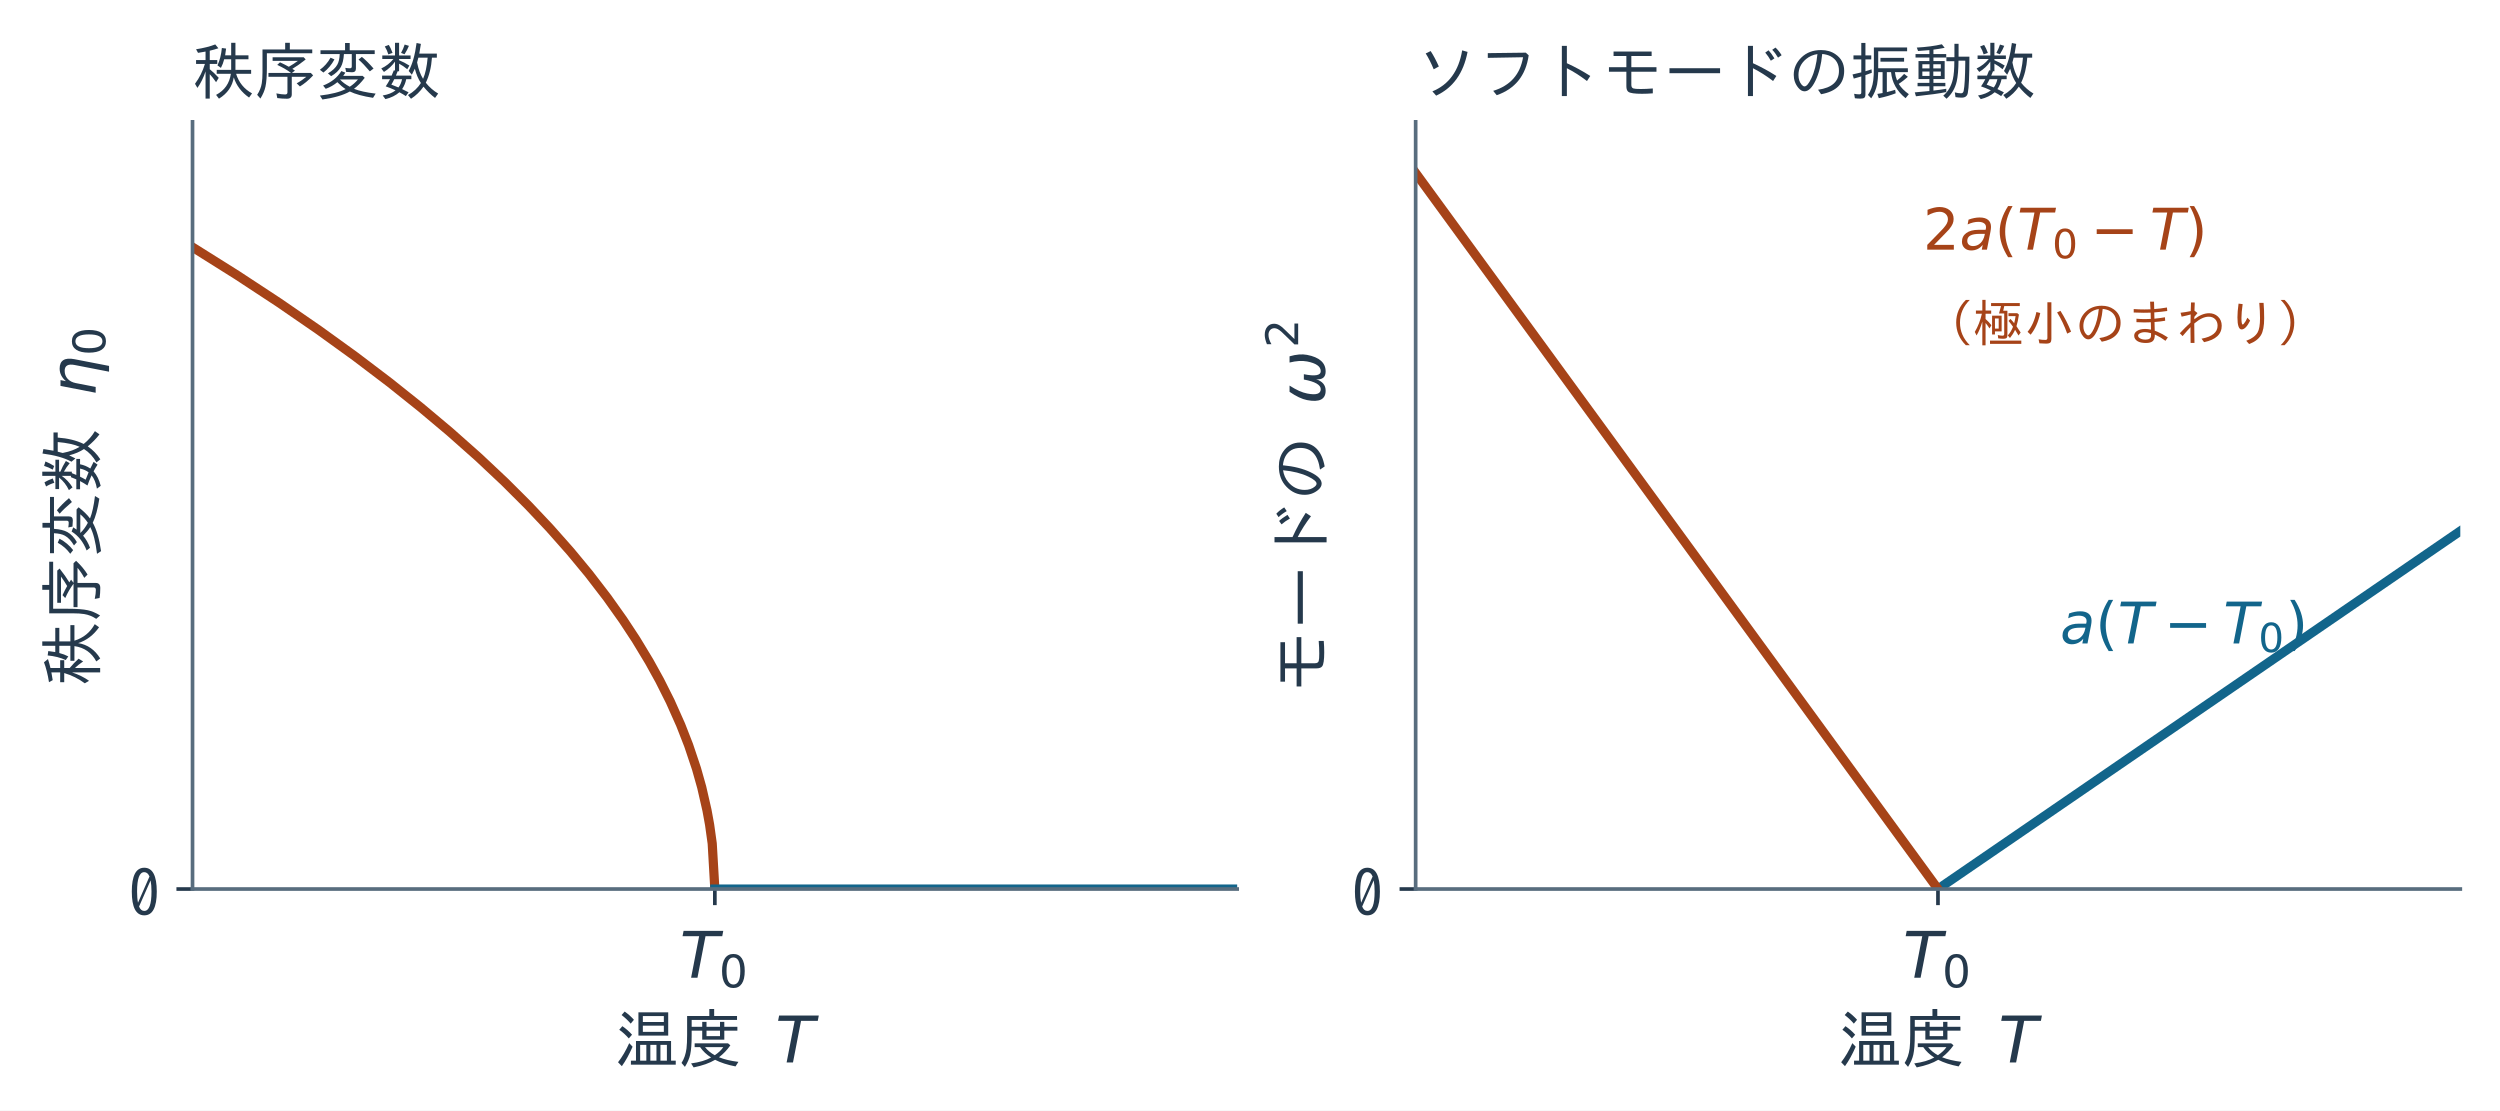
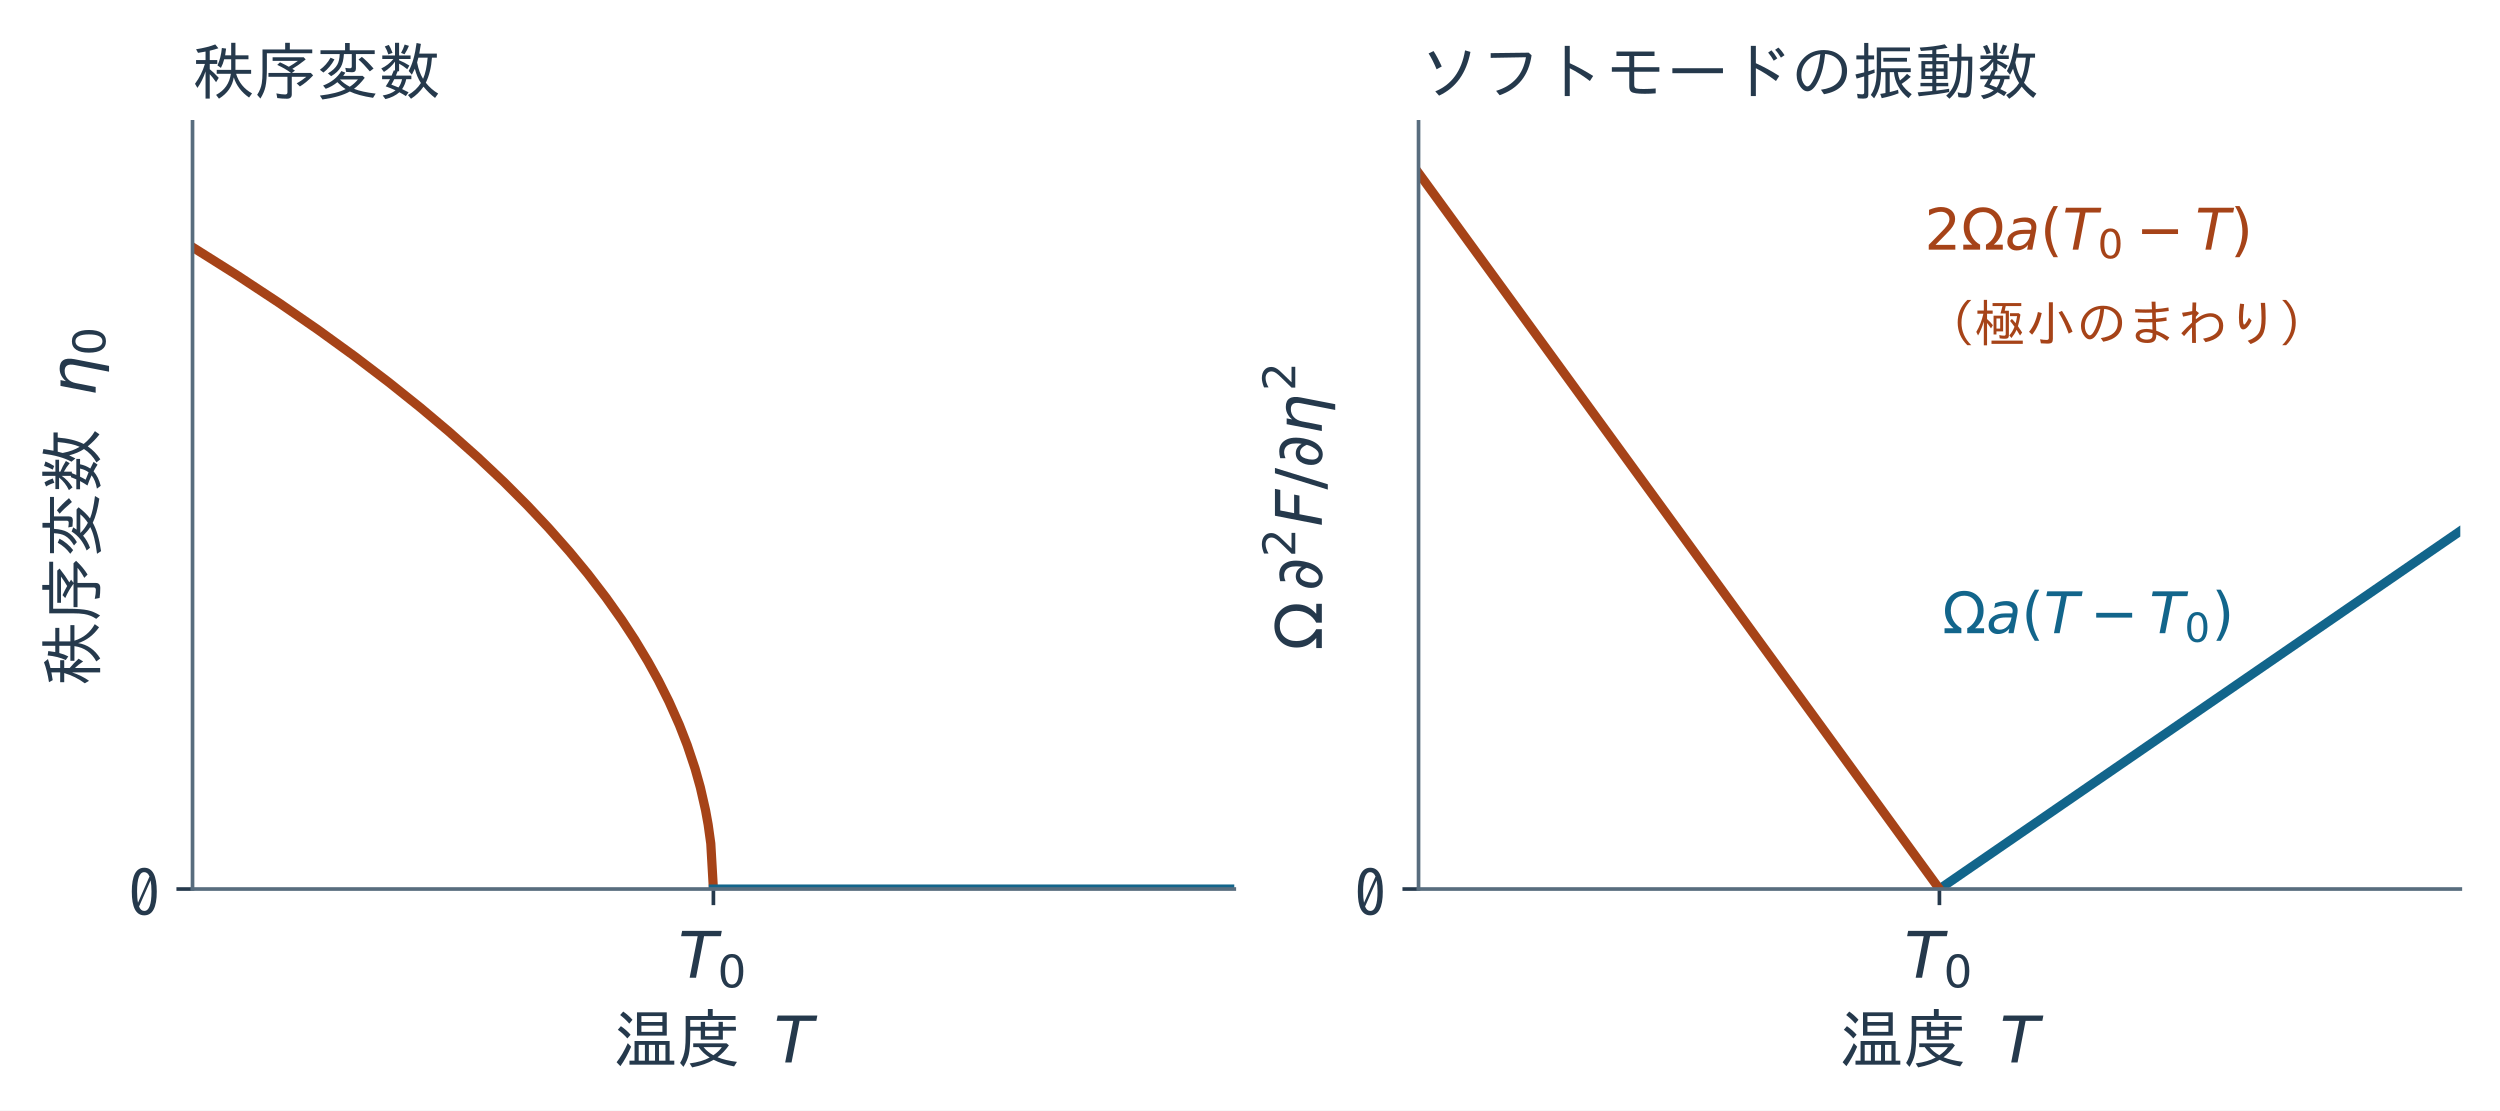
<svg xmlns="http://www.w3.org/2000/svg" xmlns:xlink="http://www.w3.org/1999/xlink" width="544.08pt" height="241.68pt" viewBox="0 0 544.08 241.68" version="1.1">
  <defs>
    <style type="text/css">*{stroke-linejoin: round; stroke-linecap: butt}</style>
  </defs>
  <g id="figure_1">
    <g id="patch_1">
      <path d="M 0 241.68 L 544.08 241.68 L 544.08 0 L 0 0 z " style="fill: #ffffff" />
    </g>
    <g id="axes_1">
      <g id="patch_2">
-         <path d="M 41.898 193.481 L 269.248 193.481 L 269.248 26.518 L 41.898 26.518 z " style="fill: #ffffff" />
+         <path d="M 41.898 193.481 L 268.619 193.481 L 268.619 26.518 L 41.898 26.518 z " style="fill: #ffffff" />
      </g>
      <g id="matplotlib.axis_1">
        <g id="xtick_1">
          <g id="line2d_1">
            <defs>
              <path id="m09cc79f8b3" d="M 0 0 L 0 3.5 " style="stroke: #25394c; stroke-width: 0.8" />
            </defs>
            <g>
-               <use xlink:href="#m09cc79f8b3" x="155.573" y="193.481" style="fill: #25394c; stroke: #25394c; stroke-width: 0.8" />
+               <use xlink:href="#m09cc79f8b3" x="155.259" y="193.481" style="fill: #25394c; stroke: #25394c; stroke-width: 0.8" />
            </g>
          </g>
          <g id="text_1">
-             <g style="fill: #25394c" transform="translate(147.9431 212.7995) scale(0.14 -0.14)">
+             <g style="fill: #25394c" transform="translate(147.6285 212.7995) scale(0.14 -0.14)">
              <defs>
                <path id="DejaVuSans-Oblique-37" d="M 378 4666 L 4325 4666 L 4225 4134 L 2559 4134 L 1759 0 L 1125 0 L 1925 4134 L 275 4134 L 378 4666 z " transform="scale(0.015625)" />
                <path id="DejaVuSans-13" d="M 2034 4250 Q 1547 4250 1301 3770 Q 1056 3291 1056 2328 Q 1056 1369 1301 889 Q 1547 409 2034 409 Q 2525 409 2770 889 Q 3016 1369 3016 2328 Q 3016 3291 2770 3770 Q 2525 4250 2034 4250 z M 2034 4750 Q 2819 4750 3233 4129 Q 3647 3509 3647 2328 Q 3647 1150 3233 529 Q 2819 -91 2034 -91 Q 1250 -91 836 529 Q 422 1150 422 2328 Q 422 3509 836 4129 Q 1250 4750 2034 4750 z " transform="scale(0.015625)" />
              </defs>
              <use xlink:href="#DejaVuSans-Oblique-37" transform="translate(0 0.09375)" />
              <use xlink:href="#DejaVuSans-13" transform="translate(61.08398 -14.9062) scale(0.7)" />
            </g>
          </g>
        </g>
        <g id="text_2">
-           <g style="fill: #25394c" transform="translate(133.7331 231.3579) scale(0.14 -0.14)">
+           <g style="fill: #25394c" transform="translate(133.4185 231.3579) scale(0.14 -0.14)">
            <defs>
              <path id="IPAGothic-444" d="M 5344 4984 L 5344 2669 L 2381 2669 L 2381 4984 L 5344 4984 z M 2822 4613 L 2822 4025 L 4909 4025 L 4909 4613 L 2822 4613 z M 2822 3659 L 2822 3041 L 4909 3041 L 4909 3659 L 2822 3659 z M 5628 2131 L 5628 178 L 6094 178 L 6094 -225 L 1634 -225 L 1634 178 L 2138 178 L 2138 2131 L 5628 2131 z M 2553 1747 L 2553 178 L 3169 178 L 3169 1747 L 2553 1747 z M 5213 178 L 5213 1747 L 4572 1747 L 4572 178 L 5213 178 z M 3566 1747 L 3566 178 L 4175 178 L 4175 1747 L 3566 1747 z M 1613 3859 Q 1247 4297 706 4716 L 1013 5063 Q 1494 4731 1934 4244 L 1613 3859 z M 1422 2388 Q 975 2903 475 3250 L 781 3609 Q 1338 3225 1747 2759 L 1422 2388 z M 353 19 Q 969 806 1466 1919 L 1800 1563 Q 1303 422 731 -372 L 353 19 z " transform="scale(0.015625)" />
              <path id="IPAGothic-b5e" d="M 3516 4622 L 5791 4622 L 5791 4231 L 1278 4231 L 1278 3547 L 2328 3547 L 2328 4038 L 2756 4038 L 2756 3547 L 4097 3547 L 4097 4038 L 4525 4038 L 4525 3547 L 5825 3547 L 5825 3163 L 4525 3163 L 4525 2266 L 2328 2266 L 2328 3163 L 1278 3163 L 1278 2747 Q 1278 1434 1131 775 Q 1006 203 606 -441 L 269 -50 Q 653 541 763 1381 Q 825 1869 825 2747 L 825 4622 L 3034 4622 L 3034 5313 L 3516 5313 L 3516 4622 z M 2756 3163 L 2756 2619 L 4097 2619 L 4097 3163 L 2756 3163 z M 3609 263 Q 2788 -231 1472 -494 L 1222 -97 Q 2447 63 3213 491 Q 2544 909 2119 1522 L 1575 1522 L 1575 1900 L 4897 1900 L 5128 1700 Q 4628 994 3994 516 Q 4772 200 5928 56 L 5641 -397 Q 4434 -163 3609 263 z M 2606 1522 Q 2984 1044 3578 716 Q 4163 1119 4422 1522 L 2606 1522 z " transform="scale(0.015625)" />
              <path id="IPAGothic-c6" transform="scale(0.015625)" />
            </defs>
            <use xlink:href="#IPAGothic-444" transform="translate(0 0.984375)" />
            <use xlink:href="#IPAGothic-b5e" transform="translate(100 0.984375)" />
            <use xlink:href="#IPAGothic-c6" transform="translate(200 0.984375)" />
            <use xlink:href="#DejaVuSans-Oblique-37" transform="translate(250 0.984375)" />
          </g>
        </g>
      </g>
      <g id="matplotlib.axis_2">
        <g id="ytick_1">
          <g id="line2d_2">
            <defs>
              <path id="m28237c8938" d="M 0 0 L -3.5 0 " style="stroke: #25394c; stroke-width: 0.8" />
            </defs>
            <g>
              <use xlink:href="#m28237c8938" x="41.898" y="193.481" style="fill: #25394c; stroke: #25394c; stroke-width: 0.8" />
            </g>
          </g>
          <g id="text_3">
            <g style="fill: #25394c" transform="translate(27.89836 199.6403) scale(0.14 -0.14)">
              <defs>
                <path id="IPAGothic-d6" d="M 1600 4934 Q 2844 4934 2844 2566 Q 2844 197 1600 197 Q 359 197 359 2566 Q 359 4934 1600 4934 z M 975 1453 L 2119 4063 Q 1938 4494 1594 4494 Q 884 4494 884 2566 Q 884 1909 975 1453 z M 1081 1075 Q 1256 638 1600 638 Q 2319 638 2319 2572 Q 2319 3213 2228 3675 L 1081 1075 z " transform="scale(0.015625)" />
              </defs>
              <use xlink:href="#IPAGothic-d6" />
            </g>
          </g>
        </g>
        <g id="text_4">
          <g style="fill: #25394c" transform="translate(20.95836 149.2698) rotate(-90) scale(0.14 -0.14)">
            <defs>
              <path id="IPAGothic-aaa" d="M 1344 2359 Q 1009 1356 506 659 L 256 1081 Q 944 2009 1278 3128 L 366 3128 L 366 3531 L 1344 3531 L 1344 4409 L 1197 4381 Q 741 4300 569 4275 L 366 4644 Q 1538 4828 2347 5144 L 2669 4747 Q 2228 4600 1778 4497 L 1778 3531 L 2553 3531 L 2553 3128 L 1778 3128 L 1778 2584 Q 2266 2181 2706 1697 L 2431 1247 Q 2094 1741 1778 2072 L 1778 -447 L 1344 -447 L 1344 2359 z M 3988 3616 L 3269 3616 Q 3147 3131 2931 2722 L 2572 2981 Q 2931 3747 3028 4775 L 3463 4716 Q 3413 4269 3366 4019 L 3988 4019 L 3988 5313 L 4428 5313 L 4428 4019 L 5772 4019 L 5772 3616 L 4428 3616 L 4428 2516 L 6047 2516 L 6047 2113 L 4497 2113 Q 4909 775 6141 91 L 5834 -338 Q 4653 491 4256 1741 Q 4034 350 2728 -453 L 2431 -63 Q 3744 634 3956 2113 L 2497 2113 L 2497 2516 L 3988 2516 L 3988 3616 z " transform="scale(0.015625)" />
              <path id="IPAGothic-88d" d="M 3641 4622 L 5953 4622 L 5953 4231 L 1272 4231 L 1272 2741 Q 1272 1450 1125 781 Q 1003 206 606 -441 L 269 -56 Q 650 519 747 1147 Q 819 1588 819 2272 L 819 4622 L 3159 4622 L 3159 5313 L 3641 5313 L 3641 4622 z M 3897 2619 L 3969 2575 Q 4019 2544 4169 2447 L 3853 2203 L 5806 2203 L 6044 1947 Q 5375 1231 4678 806 L 4347 1134 Q 4872 1413 5344 1806 L 3841 1806 L 3841 -6 Q 3841 -459 3338 -459 Q 2838 -459 2344 -391 L 2253 91 Q 2800 -19 3150 -19 Q 3394 -19 3394 197 L 3394 1806 L 1434 1806 L 1434 2203 L 3763 2203 Q 3138 2675 2338 3028 L 2625 3297 Q 3134 3066 3534 2838 Q 3956 3075 4475 3450 L 1863 3450 L 1863 3822 L 5069 3822 L 5275 3591 Q 4519 2991 3897 2619 z " transform="scale(0.015625)" />
              <path id="IPAGothic-d2c" d="M 2147 1253 Q 1641 822 944 563 L 672 900 Q 1938 1391 2556 2394 L 2972 2231 Q 2847 2034 2747 1900 L 4750 1900 L 4969 1700 Q 4422 984 3859 563 Q 4650 241 6094 69 L 5825 -366 Q 4275 -125 3431 288 Q 2441 -272 603 -538 L 341 -134 Q 2103 75 2997 538 Q 2591 791 2184 1209 L 2147 1253 z M 2434 1528 L 2422 1516 Q 2803 1106 3425 778 Q 3888 1078 4269 1528 L 2434 1528 z M 4059 4147 L 4059 2650 Q 4059 2272 3663 2272 Q 3416 2272 3047 2309 L 2963 2725 Q 3241 2681 3431 2681 Q 3631 2681 3631 2872 L 3631 4147 L 2822 4147 Q 2766 3291 2503 2816 Q 2191 2259 1503 1869 L 1172 2156 Q 1878 2572 2144 3066 Q 2359 3456 2388 4147 L 403 4147 L 403 4544 L 2938 4544 L 2938 5294 L 3419 5294 L 3419 4544 L 5997 4544 L 5997 4147 L 4059 4147 z M 5494 2363 Q 4828 3150 4328 3584 L 4672 3859 Q 5266 3369 5878 2656 L 5494 2363 z M 341 2528 Q 1025 3022 1441 3775 L 1844 3597 Q 1406 2781 706 2241 L 341 2528 z " transform="scale(0.015625)" />
              <path id="IPAGothic-945" d="M 2847 1553 Q 2741 1006 2425 534 Q 2622 444 3091 203 L 2809 -188 Q 2541 0 2144 209 Q 1569 -291 703 -500 L 422 -125 Q 1263 19 1747 406 Q 1219 650 734 816 Q 978 1175 1147 1503 L 1172 1553 L 359 1553 L 359 1925 L 1344 1925 Q 1406 2066 1569 2475 L 1691 2450 L 1691 3372 Q 1250 2738 550 2303 L 275 2663 Q 1019 3013 1528 3641 L 378 3641 L 378 4006 L 1691 4006 L 1691 5313 L 2113 5313 L 2113 4006 L 3297 4006 L 3297 3641 L 2113 3641 L 2113 3513 Q 2659 3291 3175 2963 L 2956 2584 Q 2553 2922 2113 3159 L 2113 2372 L 1966 2372 Q 1928 2288 1872 2141 Q 1806 1975 1784 1925 L 3378 1925 L 3378 1553 L 2847 1553 z M 2419 1553 L 1613 1553 Q 1478 1269 1313 997 Q 1559 909 2047 703 Q 2313 1047 2419 1553 z M 4363 1163 Q 3953 1781 3738 2638 Q 3575 2281 3428 2016 L 3103 2406 Q 3675 3444 3916 5291 L 4363 5200 Q 4284 4666 4197 4197 L 6009 4197 L 6009 3775 L 5503 3775 Q 5397 2275 4869 1191 Q 5419 503 6144 75 L 5822 -378 Q 5188 106 4631 788 Q 4113 34 3341 -463 L 3031 -78 Q 3888 406 4363 1163 z M 4588 1594 Q 4938 2388 5059 3775 L 4100 3775 Q 4041 3519 3972 3288 Q 3981 3250 3991 3194 Q 4175 2256 4588 1594 z M 1003 4116 Q 878 4544 638 4934 L 1053 5094 Q 1247 4788 1438 4269 L 1003 4116 z M 2316 4269 Q 2550 4688 2688 5131 L 3128 4997 Q 2966 4588 2675 4128 L 2316 4269 z " transform="scale(0.015625)" />
              <path id="DejaVuSans-Oblique-34b" d="M 3703 2113 L 3034 -1331 L 2459 -1331 L 3125 2094 Q 3222 2591 3075 2838 Q 2931 3084 2544 3084 Q 2078 3084 1750 2788 Q 1425 2491 1325 1978 L 941 0 L 363 0 L 1044 3500 L 1622 3500 L 1516 2956 Q 1781 3272 2094 3428 Q 2403 3584 2769 3584 Q 3372 3584 3609 3213 Q 3844 2838 3703 2113 z " transform="scale(0.015625)" />
            </defs>
            <use xlink:href="#IPAGothic-aaa" transform="translate(0 0.984375)" />
            <use xlink:href="#IPAGothic-88d" transform="translate(100 0.984375)" />
            <use xlink:href="#IPAGothic-d2c" transform="translate(200 0.984375)" />
            <use xlink:href="#IPAGothic-945" transform="translate(300 0.984375)" />
            <use xlink:href="#IPAGothic-c6" transform="translate(400 0.984375)" />
            <use xlink:href="#DejaVuSans-Oblique-34b" transform="translate(450 0.984375)" />
            <use xlink:href="#DejaVuSans-13" transform="translate(513.3789 -14.01558) scale(0.7)" />
          </g>
        </g>
      </g>
      <g id="line2d_3">
-         <path d="M 41.898 53.79 L 51.609 59.89 L 60.749 65.897 L 69.317 71.798 L 77.315 77.576 L 84.741 83.212 L 91.595 88.684 L 97.879 93.963 L 104.162 99.538 L 109.875 104.911 L 115.016 110.042 L 119.586 114.883 L 124.155 120.043 L 128.154 124.875 L 132.153 130.075 L 135.58 134.898 L 138.436 139.243 L 141.292 143.969 L 143.577 148.102 L 145.862 152.652 L 148.147 157.777 L 149.861 162.167 L 151.575 167.282 L 152.717 171.339 L 153.859 176.33 L 154.431 179.477 L 155.002 183.579 L 155.573 193.481 L 155.573 193.481 " clip-path="url(#p6e4c577683)" style="fill: none; stroke: #a64318; stroke-width: 2; stroke-linecap: square" />
+         <path d="M 41.898 53.79 L 51.582 59.89 L 60.697 65.897 L 69.242 71.798 L 77.217 77.576 L 84.622 83.212 L 91.458 88.684 L 97.724 93.963 L 103.99 99.538 L 109.687 104.911 L 114.813 110.042 L 119.371 114.883 L 123.928 120.043 L 127.915 124.875 L 131.903 130.075 L 135.321 134.898 L 138.169 139.243 L 141.017 143.969 L 143.296 148.102 L 145.574 152.652 L 147.853 157.777 L 149.562 162.167 L 151.271 167.282 L 152.41 171.339 L 153.55 176.33 L 154.119 179.477 L 154.689 183.579 L 155.259 193.481 L 155.259 193.481 " clip-path="url(#p775b07eb4b)" style="fill: none; stroke: #a64318; stroke-width: 2; stroke-linecap: square" />
      </g>
      <g id="line2d_4">
-         <path d="M 155.573 193.481 L 157.893 193.481 L 160.213 193.481 L 162.533 193.481 L 164.853 193.481 L 167.173 193.481 L 169.492 193.481 L 171.812 193.481 L 174.132 193.481 L 176.452 193.481 L 178.772 193.481 L 181.092 193.481 L 183.412 193.481 L 185.732 193.481 L 188.052 193.481 L 190.372 193.481 L 192.691 193.481 L 195.011 193.481 L 197.331 193.481 L 199.651 193.481 L 201.971 193.481 L 204.291 193.481 L 206.611 193.481 L 208.931 193.481 L 211.251 193.481 L 213.57 193.481 L 215.89 193.481 L 218.21 193.481 L 220.53 193.481 L 222.85 193.481 L 225.17 193.481 L 227.49 193.481 L 229.81 193.481 L 232.13 193.481 L 234.449 193.481 L 236.769 193.481 L 239.089 193.481 L 241.409 193.481 L 243.729 193.481 L 246.049 193.481 L 248.369 193.481 L 250.689 193.481 L 253.009 193.481 L 255.329 193.481 L 257.648 193.481 L 259.968 193.481 L 262.288 193.481 L 264.608 193.481 L 266.928 193.481 L 269.248 193.481 " clip-path="url(#p6e4c577683)" style="fill: none; stroke: #12658b; stroke-width: 2; stroke-linecap: square" />
+         <path d="M 155.259 193.481 L 157.572 193.481 L 159.885 193.481 L 162.199 193.481 L 164.512 193.481 L 166.826 193.481 L 169.139 193.481 L 171.453 193.481 L 173.766 193.481 L 176.08 193.481 L 178.393 193.481 L 180.707 193.481 L 183.02 193.481 L 185.334 193.481 L 187.647 193.481 L 189.961 193.481 L 192.274 193.481 L 194.588 193.481 L 196.901 193.481 L 199.215 193.481 L 201.528 193.481 L 203.841 193.481 L 206.155 193.481 L 208.468 193.481 L 210.782 193.481 L 213.095 193.481 L 215.409 193.481 L 217.722 193.481 L 220.036 193.481 L 222.349 193.481 L 224.663 193.481 L 226.976 193.481 L 229.29 193.481 L 231.603 193.481 L 233.917 193.481 L 236.23 193.481 L 238.544 193.481 L 240.857 193.481 L 243.17 193.481 L 245.484 193.481 L 247.797 193.481 L 250.111 193.481 L 252.424 193.481 L 254.738 193.481 L 257.051 193.481 L 259.365 193.481 L 261.678 193.481 L 263.992 193.481 L 266.305 193.481 L 268.619 193.481 " clip-path="url(#p775b07eb4b)" style="fill: none; stroke: #12658b; stroke-width: 2; stroke-linecap: square" />
      </g>
      <g id="patch_3">
        <path d="M 41.898 193.481 L 41.898 26.518 " style="fill: none; stroke: #586d7e; stroke-width: 0.8; stroke-linejoin: miter; stroke-linecap: square" />
      </g>
      <g id="patch_4">
-         <path d="M 41.898 193.481 L 269.248 193.481 " style="fill: none; stroke: #586d7e; stroke-width: 0.8; stroke-linejoin: miter; stroke-linecap: square" />
+         <path d="M 41.898 193.481 L 268.619 193.481 " style="fill: none; stroke: #586d7e; stroke-width: 0.8; stroke-linejoin: miter; stroke-linecap: square" />
      </g>
      <g id="text_5">
        <g style="fill: #25394c" transform="translate(41.89836 20.51842) scale(0.135 -0.135)">
          <use xlink:href="#IPAGothic-aaa" />
          <use xlink:href="#IPAGothic-88d" transform="translate(100 0)" />
          <use xlink:href="#IPAGothic-d2c" transform="translate(200 0)" />
          <use xlink:href="#IPAGothic-945" transform="translate(300 0)" />
        </g>
      </g>
    </g>
    <g id="axes_2">
      <g id="patch_5">
-         <path d="M 308.09 193.481 L 535.44 193.481 L 535.44 26.518 L 308.09 26.518 z " style="fill: #ffffff" />
+         <path d="M 308.719 193.481 L 535.44 193.481 L 535.44 26.518 L 308.719 26.518 z " style="fill: #ffffff" />
      </g>
      <g id="matplotlib.axis_3">
        <g id="xtick_2">
          <g id="line2d_5">
            <g>
-               <use xlink:href="#m09cc79f8b3" x="421.765" y="193.481" style="fill: #25394c; stroke: #25394c; stroke-width: 0.8" />
+               <use xlink:href="#m09cc79f8b3" x="422.079" y="193.481" style="fill: #25394c; stroke: #25394c; stroke-width: 0.8" />
            </g>
          </g>
          <g id="text_6">
-             <g style="fill: #25394c" transform="translate(414.1348 212.7995) scale(0.14 -0.14)">
+             <g style="fill: #25394c" transform="translate(414.4493 212.7995) scale(0.14 -0.14)">
              <use xlink:href="#DejaVuSans-Oblique-37" transform="translate(0 0.09375)" />
              <use xlink:href="#DejaVuSans-13" transform="translate(61.08398 -14.9062) scale(0.7)" />
            </g>
          </g>
        </g>
        <g id="text_7">
-           <g style="fill: #25394c" transform="translate(399.9248 231.3579) scale(0.14 -0.14)">
+           <g style="fill: #25394c" transform="translate(400.2394 231.3579) scale(0.14 -0.14)">
            <use xlink:href="#IPAGothic-444" transform="translate(0 0.984375)" />
            <use xlink:href="#IPAGothic-b5e" transform="translate(100 0.984375)" />
            <use xlink:href="#IPAGothic-c6" transform="translate(200 0.984375)" />
            <use xlink:href="#DejaVuSans-Oblique-37" transform="translate(250 0.984375)" />
          </g>
        </g>
      </g>
      <g id="matplotlib.axis_4">
        <g id="ytick_2">
          <g id="line2d_6">
            <g>
-               <use xlink:href="#m28237c8938" x="308.09" y="193.481" style="fill: #25394c; stroke: #25394c; stroke-width: 0.8" />
+               <use xlink:href="#m28237c8938" x="308.719" y="193.481" style="fill: #25394c; stroke: #25394c; stroke-width: 0.8" />
            </g>
          </g>
          <g id="text_8">
-             <g style="fill: #25394c" transform="translate(294.09 199.6403) scale(0.14 -0.14)">
+             <g style="fill: #25394c" transform="translate(294.7192 199.6403) scale(0.14 -0.14)">
              <use xlink:href="#IPAGothic-d6" />
            </g>
          </g>
        </g>
        <g id="text_9">
-           <g style="fill: #25394c" transform="translate(288.4084 151.0198) rotate(-90) scale(0.14 -0.14)">
-             <defs>
-               <path id="IPAGothic-2e9" d="M 1219 4409 L 5147 4409 L 5147 3950 L 3053 3950 L 3053 2797 L 5647 2797 L 5647 2328 L 3053 2328 L 3053 972 Q 3053 669 3272 600 Q 3453 544 4013 544 Q 4559 544 5269 600 L 5269 97 Q 4684 50 4147 50 Q 3025 50 2753 250 Q 2541 403 2541 825 L 2541 2328 L 744 2328 L 744 2797 L 2541 2797 L 2541 3950 L 1219 3950 L 1219 4409 z " transform="scale(0.015625)" />
-               <path id="IPAGothic-19f" d="M 588 2688 L 5809 2688 L 5809 2175 L 588 2175 L 588 2688 z " transform="scale(0.015625)" />
-               <path id="IPAGothic-2d0" d="M 2284 4997 L 2803 4997 L 2803 3206 Q 4088 2619 5216 1888 L 4878 1369 Q 3816 2178 2803 2688 L 2803 -184 L 2284 -184 L 2284 4997 z M 4647 3463 Q 4397 3916 4069 4300 L 4409 4538 Q 4675 4263 5016 3706 L 4647 3463 z M 5388 3781 Q 5097 4281 4788 4588 L 5125 4819 Q 5463 4513 5759 4031 L 5388 3781 z " transform="scale(0.015625)" />
-               <path id="IPAGothic-282" d="M 3119 469 Q 5275 766 5275 2425 Q 5275 3453 4413 3922 Q 4041 4113 3547 4159 Q 3394 2525 2850 1400 Q 2322 306 1722 306 Q 1384 306 1084 666 Q 609 1244 609 2003 Q 609 3025 1397 3794 Q 2184 4563 3431 4563 Q 4306 4563 4928 4122 Q 5813 3506 5813 2425 Q 5813 438 3431 6 L 3119 469 z M 3053 4147 Q 2378 4044 1891 3641 Q 1097 2981 1097 1991 Q 1097 1366 1434 978 Q 1581 813 1719 813 Q 2022 813 2416 1625 Q 2909 2638 3053 4147 z " transform="scale(0.015625)" />
-               <path id="DejaVuSans-Oblique-35d" d="M 1369 -91 Q 72 -91 434 1766 Q 575 2500 1256 3500 L 1875 3500 Q 1231 2500 1088 1750 Q 819 397 1519 397 Q 2166 397 2478 2078 L 3009 2078 Q 2669 388 3316 397 Q 4013 403 4275 1750 Q 4419 2500 4169 3500 L 4788 3500 Q 5075 2500 4934 1766 Q 4578 -94 3278 -91 Q 2428 -88 2503 844 Q 2194 -91 1369 -91 z " transform="scale(0.015625)" />
+           <g style="fill: #25394c" transform="translate(287.7792 141.5698) rotate(-90) scale(0.14 -0.14)">
+             <defs>
+               <path id="DejaVuSans-33d" d="M 4647 556 L 4647 0 L 2772 0 L 2772 556 Q 3325 859 3634 1378 Q 3944 1897 3944 2528 Q 3944 3278 3531 3731 Q 3119 4184 2444 4184 Q 1769 4184 1355 3729 Q 941 3275 941 2528 Q 941 1897 1250 1378 Q 1563 859 2119 556 L 2119 0 L 244 0 L 244 556 L 1241 556 Q 747 991 519 1456 Q 294 1922 294 2497 Q 294 3491 894 4106 Q 1491 4722 2444 4722 Q 3391 4722 3994 4106 Q 4594 3494 4594 2528 Q 4594 1922 4372 1459 Q 4150 997 3647 556 L 4647 556 z " transform="scale(0.015625)" />
+               <path id="DejaVuSans-c8c" d="M 1366 -91 Q 925 -91 638 175 Q 297 491 297 1063 Q 297 1656 597 2119 Q 906 2594 1463 2594 Q 1828 2594 2116 2366 Q 2284 2231 2400 2006 Q 2441 2259 2441 2547 Q 2441 2969 2341 3213 Q 2119 3753 1531 3753 Q 1309 3753 966 3616 L 966 4141 Q 1328 4238 1653 4238 Q 2491 4238 2847 3469 Q 3013 3106 3013 2566 Q 3013 2213 2934 1803 Q 2738 778 2228 291 Q 1828 -91 1366 -91 z M 831 969 Q 831 656 969 488 Q 1116 309 1341 309 Q 1541 309 1700 450 Q 1925 644 2091 959 Q 2228 1219 2297 1497 Q 2019 2169 1538 2169 Q 1125 2169 944 1625 Q 831 1288 831 969 z " transform="scale(0.015625)" />
              <path id="DejaVuSans-15" d="M 1228 531 L 3431 531 L 3431 0 L 469 0 L 469 531 Q 828 903 1448 1529 Q 2069 2156 2228 2338 Q 2531 2678 2651 2914 Q 2772 3150 2772 3378 Q 2772 3750 2511 3984 Q 2250 4219 1831 4219 Q 1534 4219 1204 4116 Q 875 4013 500 3803 L 500 4441 Q 881 4594 1212 4672 Q 1544 4750 1819 4750 Q 2544 4750 2975 4387 Q 3406 4025 3406 3419 Q 3406 3131 3298 2873 Q 3191 2616 2906 2266 Q 2828 2175 2409 1742 Q 1991 1309 1228 531 z " transform="scale(0.015625)" />
-             </defs>
-             <use xlink:href="#IPAGothic-2e9" transform="translate(0 0.746875)" />
-             <use xlink:href="#IPAGothic-19f" transform="translate(100 0.746875)" />
-             <use xlink:href="#IPAGothic-2d0" transform="translate(200 0.746875)" />
-             <use xlink:href="#IPAGothic-282" transform="translate(300 0.746875)" />
-             <use xlink:href="#IPAGothic-c6" transform="translate(400 0.746875)" />
-             <use xlink:href="#DejaVuSans-Oblique-35d" transform="translate(450 0.746875)" />
-             <use xlink:href="#DejaVuSans-15" transform="translate(538.2064 42.04688) scale(0.7)" />
+               <path id="DejaVuSans-Oblique-29" d="M 1081 4666 L 3756 4666 L 3653 4134 L 1606 4134 L 1338 2759 L 3188 2759 L 3084 2228 L 1234 2228 L 800 0 L 172 0 L 1081 4666 z " transform="scale(0.015625)" />
+               <path id="DejaVuSans-12" d="M 1625 4666 L 2156 4666 L 531 -594 L 0 -594 L 1625 4666 z " transform="scale(0.015625)" />
+             </defs>
+             <use xlink:href="#DejaVuSans-33d" transform="translate(0 0.746875)" />
+             <use xlink:href="#DejaVuSans-c8c" transform="translate(92.65169 0.746875)" />
+             <use xlink:href="#DejaVuSans-15" transform="translate(145.3177 42.04688) scale(0.7)" />
+             <use xlink:href="#DejaVuSans-Oblique-29" transform="translate(192.5882 0.746875)" />
+             <use xlink:href="#DejaVuSans-12" transform="translate(250.1077 0.746875)" />
+             <use xlink:href="#DejaVuSans-c8c" transform="translate(283.7992 0.746875)" />
+             <use xlink:href="#DejaVuSans-Oblique-34b" transform="translate(335.5081 0.746875)" />
+             <use xlink:href="#DejaVuSans-15" transform="translate(403.5369 42.04688) scale(0.7)" />
          </g>
        </g>
      </g>
      <g id="line2d_7">
-         <path d="M 421.765 193.481 L 424.085 191.891 L 426.405 190.301 L 428.724 188.711 L 431.044 187.121 L 433.364 185.531 L 435.684 183.94 L 438.004 182.35 L 440.324 180.76 L 442.644 179.17 L 444.964 177.58 L 447.284 175.99 L 449.603 174.4 L 451.923 172.81 L 454.243 171.219 L 456.563 169.629 L 458.883 168.039 L 461.203 166.449 L 463.523 164.859 L 465.843 163.269 L 468.163 161.679 L 470.483 160.089 L 472.802 158.498 L 475.122 156.908 L 477.442 155.318 L 479.762 153.728 L 482.082 152.138 L 484.402 150.548 L 486.722 148.958 L 489.042 147.368 L 491.362 145.778 L 493.681 144.187 L 496.001 142.597 L 498.321 141.007 L 500.641 139.417 L 502.961 137.827 L 505.281 136.237 L 507.601 134.647 L 509.921 133.057 L 512.241 131.466 L 514.56 129.876 L 516.88 128.286 L 519.2 126.696 L 521.52 125.106 L 523.84 123.516 L 526.16 121.926 L 528.48 120.336 L 530.8 118.745 L 533.12 117.155 L 535.44 115.565 " clip-path="url(#pb9a22ca302)" style="fill: none; stroke: #12658b; stroke-width: 2; stroke-linecap: square" />
+         <path d="M 422.079 193.481 L 424.393 191.891 L 426.706 190.301 L 429.02 188.711 L 431.333 187.121 L 433.647 185.531 L 435.96 183.94 L 438.274 182.35 L 440.587 180.76 L 442.901 179.17 L 445.214 177.58 L 447.528 175.99 L 449.841 174.4 L 452.154 172.81 L 454.468 171.219 L 456.781 169.629 L 459.095 168.039 L 461.408 166.449 L 463.722 164.859 L 466.035 163.269 L 468.349 161.679 L 470.662 160.089 L 472.976 158.498 L 475.289 156.908 L 477.603 155.318 L 479.916 153.728 L 482.23 152.138 L 484.543 150.548 L 486.857 148.958 L 489.17 147.368 L 491.484 145.778 L 493.797 144.187 L 496.11 142.597 L 498.424 141.007 L 500.737 139.417 L 503.051 137.827 L 505.364 136.237 L 507.678 134.647 L 509.991 133.057 L 512.305 131.466 L 514.618 129.876 L 516.932 128.286 L 519.245 126.696 L 521.559 125.106 L 523.872 123.516 L 526.186 121.926 L 528.499 120.336 L 530.813 118.745 L 533.126 117.155 L 535.44 115.565 " clip-path="url(#p87edce6cb5)" style="fill: none; stroke: #12658b; stroke-width: 2; stroke-linecap: square" />
      </g>
      <g id="line2d_8">
-         <path d="M 308.09 37.649 L 421.765 193.481 L 421.765 193.481 " clip-path="url(#pb9a22ca302)" style="fill: none; stroke: #a64318; stroke-width: 2; stroke-linecap: square" />
+         <path d="M 308.719 37.649 L 422.079 193.481 L 422.079 193.481 " clip-path="url(#p87edce6cb5)" style="fill: none; stroke: #a64318; stroke-width: 2; stroke-linecap: square" />
      </g>
      <g id="patch_6">
-         <path d="M 308.09 193.481 L 308.09 26.518 " style="fill: none; stroke: #586d7e; stroke-width: 0.8; stroke-linejoin: miter; stroke-linecap: square" />
+         <path d="M 308.719 193.481 L 308.719 26.518 " style="fill: none; stroke: #586d7e; stroke-width: 0.8; stroke-linejoin: miter; stroke-linecap: square" />
      </g>
      <g id="patch_7">
-         <path d="M 308.09 193.481 L 535.44 193.481 " style="fill: none; stroke: #586d7e; stroke-width: 0.8; stroke-linejoin: miter; stroke-linecap: square" />
+         <path d="M 308.719 193.481 L 535.44 193.481 " style="fill: none; stroke: #586d7e; stroke-width: 0.8; stroke-linejoin: miter; stroke-linecap: square" />
      </g>
      <g id="text_10">
-         <g style="fill: #12658b" transform="translate(448.3543 140.0531) scale(0.125 -0.125)">
+         <g style="fill: #12658b" transform="translate(422.718 137.8269) scale(0.125 -0.125)">
          <defs>
            <path id="DejaVuSans-Oblique-44" d="M 3438 1997 L 3047 0 L 2472 0 L 2578 531 Q 2325 219 2001 64 Q 1678 -91 1281 -91 Q 834 -91 548 182 Q 263 456 263 884 Q 263 1497 752 1853 Q 1241 2209 2100 2209 L 2900 2209 L 2931 2363 Q 2938 2388 2941 2417 Q 2944 2447 2944 2509 Q 2944 2788 2717 2942 Q 2491 3097 2081 3097 Q 1800 3097 1504 3025 Q 1209 2953 897 2809 L 997 3341 Q 1322 3463 1633 3523 Q 1944 3584 2234 3584 Q 2853 3584 3176 3315 Q 3500 3047 3500 2534 Q 3500 2431 3484 2292 Q 3469 2153 3438 1997 z M 2816 1759 L 2241 1759 Q 1534 1759 1195 1570 Q 856 1381 856 984 Q 856 709 1029 553 Q 1203 397 1509 397 Q 1978 397 2328 733 Q 2678 1069 2791 1631 L 2816 1759 z " transform="scale(0.015625)" />
            <path id="DejaVuSans-b" d="M 1984 4856 Q 1566 4138 1362 3434 Q 1159 2731 1159 2009 Q 1159 1288 1364 580 Q 1569 -128 1984 -844 L 1484 -844 Q 1016 -109 783 600 Q 550 1309 550 2009 Q 550 2706 781 3412 Q 1013 4119 1484 4856 L 1984 4856 z " transform="scale(0.015625)" />
            <path id="DejaVuSans-c9c" d="M 678 2272 L 4684 2272 L 4684 1741 L 678 1741 L 678 2272 z " transform="scale(0.015625)" />
            <path id="DejaVuSans-c" d="M 513 4856 L 1013 4856 Q 1481 4119 1714 3412 Q 1947 2706 1947 2009 Q 1947 1309 1714 600 Q 1481 -109 1013 -844 L 513 -844 Q 928 -128 1133 580 Q 1338 1288 1338 2009 Q 1338 2731 1133 3434 Q 928 4138 513 4856 z " transform="scale(0.015625)" />
          </defs>
-           <use xlink:href="#DejaVuSans-Oblique-44" transform="translate(0 0.125)" />
-           <use xlink:href="#DejaVuSans-b" transform="translate(61.2793 0.125)" />
-           <use xlink:href="#DejaVuSans-Oblique-37" transform="translate(100.293 0.125)" />
-           <use xlink:href="#DejaVuSans-c9c" transform="translate(180.8594 0.125)" />
-           <use xlink:href="#DejaVuSans-Oblique-37" transform="translate(284.1309 0.125)" />
-           <use xlink:href="#DejaVuSans-13" transform="translate(345.2148 -14.87495) scale(0.7)" />
-           <use xlink:href="#DejaVuSans-c" transform="translate(392.4854 0.125)" />
+           <use xlink:href="#DejaVuSans-33d" transform="translate(0 0.125)" />
+           <use xlink:href="#DejaVuSans-Oblique-44" transform="translate(76.41602 0.125)" />
+           <use xlink:href="#DejaVuSans-b" transform="translate(137.6953 0.125)" />
+           <use xlink:href="#DejaVuSans-Oblique-37" transform="translate(176.709 0.125)" />
+           <use xlink:href="#DejaVuSans-c9c" transform="translate(257.2754 0.125)" />
+           <use xlink:href="#DejaVuSans-Oblique-37" transform="translate(360.5469 0.125)" />
+           <use xlink:href="#DejaVuSans-13" transform="translate(421.6309 -14.87495) scale(0.7)" />
+           <use xlink:href="#DejaVuSans-c" transform="translate(468.9014 0.125)" />
        </g>
      </g>
      <g id="text_11">
-         <g style="fill: #a64318" transform="translate(418.5169 54.34554) scale(0.125 -0.125)">
+         <g style="fill: #a64318" transform="translate(418.8405 54.34554) scale(0.125 -0.125)">
          <use xlink:href="#DejaVuSans-15" transform="translate(0 0.125)" />
-           <use xlink:href="#DejaVuSans-Oblique-44" transform="translate(63.62305 0.125)" />
-           <use xlink:href="#DejaVuSans-b" transform="translate(124.9023 0.125)" />
-           <use xlink:href="#DejaVuSans-Oblique-37" transform="translate(163.916 0.125)" />
-           <use xlink:href="#DejaVuSans-13" transform="translate(225 -14.87495) scale(0.7)" />
-           <use xlink:href="#DejaVuSans-c9c" transform="translate(291.7529 0.125)" />
-           <use xlink:href="#DejaVuSans-Oblique-37" transform="translate(395.0244 0.125)" />
-           <use xlink:href="#DejaVuSans-c" transform="translate(456.1084 0.125)" />
+           <use xlink:href="#DejaVuSans-33d" transform="translate(63.62305 0.125)" />
+           <use xlink:href="#DejaVuSans-Oblique-44" transform="translate(140.0391 0.125)" />
+           <use xlink:href="#DejaVuSans-b" transform="translate(201.3184 0.125)" />
+           <use xlink:href="#DejaVuSans-Oblique-37" transform="translate(240.332 0.125)" />
+           <use xlink:href="#DejaVuSans-13" transform="translate(301.416 -14.87495) scale(0.7)" />
+           <use xlink:href="#DejaVuSans-c9c" transform="translate(368.1689 0.125)" />
+           <use xlink:href="#DejaVuSans-Oblique-37" transform="translate(471.4404 0.125)" />
+           <use xlink:href="#DejaVuSans-c" transform="translate(532.5244 0.125)" />
        </g>
      </g>
      <g id="text_12">
-         <g style="fill: #a64318" transform="translate(418.5169 74.38107) scale(0.11 -0.11)">
+         <g style="fill: #a64318" transform="translate(418.8405 74.38107) scale(0.11 -0.11)">
          <defs>
            <path id="IPAGothic-1ad" d="M 5419 -434 Q 4197 769 4197 2441 Q 4197 4097 5419 5300 L 5919 5300 Q 4678 4078 4678 2425 Q 4678 788 5919 -434 L 5419 -434 z " transform="scale(0.015625)" />
            <path id="IPAGothic-5ce" d="M 1106 2556 Q 797 1497 378 800 L 153 1250 Q 763 2266 1050 3553 L 294 3553 L 294 3956 L 1106 3956 L 1106 5306 L 1516 5306 L 1516 3956 L 2228 3956 L 2228 3553 L 1516 3553 L 1516 2881 Q 1966 2491 2253 2094 L 2016 1691 Q 1794 2047 1516 2381 L 1516 -447 L 1106 -447 L 1106 2556 z M 4281 3928 L 4281 850 Q 4281 547 4141 453 Q 4031 381 3763 381 Q 3494 381 3116 431 L 3066 850 Q 3391 772 3672 772 Q 3878 772 3878 978 L 3878 3581 L 3219 3581 Q 3388 4169 3469 4519 L 2213 4519 L 2213 4903 L 5850 4903 L 5850 4519 L 3884 4519 Q 3841 4256 3750 3928 L 4281 3928 z M 3550 3309 L 3550 1313 L 2706 1313 L 2706 928 L 2341 928 L 2341 3309 L 3550 3309 z M 2706 2950 L 2706 1666 L 3178 1666 L 3178 2950 L 2706 2950 z M 5428 1972 Q 5684 1613 5959 1172 L 5691 794 Q 5494 1147 5253 1516 L 5216 1441 Q 5009 978 4606 478 L 4331 806 Q 4756 1272 4991 1906 Q 4688 2331 4428 2638 L 4659 2897 Q 4919 2638 5138 2353 Q 5238 2725 5319 3244 L 4416 3244 L 4416 3622 L 5528 3622 L 5741 3438 Q 5613 2559 5428 1972 z M 2078 147 L 6041 147 L 6041 -263 L 2078 -263 L 2078 147 z " transform="scale(0.015625)" />
            <path id="IPAGothic-8a1" d="M 2944 5006 L 3450 5006 L 3450 359 Q 3450 44 3322 -94 Q 3181 -234 2759 -234 Q 2384 -234 1931 -197 L 1831 316 Q 2247 234 2694 234 Q 2944 234 2944 475 L 2944 5006 z M 5453 1031 Q 4928 2516 4172 3719 L 4600 3916 Q 5400 2650 5944 1281 L 5453 1031 z M 434 1259 Q 1238 2231 1553 3769 L 2041 3641 Q 1675 1938 825 897 L 434 1259 z " transform="scale(0.015625)" />
+             <path id="IPAGothic-282" d="M 3119 469 Q 5275 766 5275 2425 Q 5275 3453 4413 3922 Q 4041 4113 3547 4159 Q 3394 2525 2850 1400 Q 2322 306 1722 306 Q 1384 306 1084 666 Q 609 1244 609 2003 Q 609 3025 1397 3794 Q 2184 4563 3431 4563 Q 4306 4563 4928 4122 Q 5813 3506 5813 2425 Q 5813 438 3431 6 L 3119 469 z M 3053 4147 Q 2378 4044 1891 3641 Q 1097 2981 1097 1991 Q 1097 1366 1434 978 Q 1581 813 1719 813 Q 2022 813 2416 1625 Q 2909 2638 3053 4147 z " transform="scale(0.015625)" />
            <path id="IPAGothic-292" d="M 3647 5075 L 3672 4141 Q 4431 4191 5284 4341 L 5322 3897 Q 4619 3791 3678 3719 L 3697 2925 Q 4438 2994 5028 3103 L 5059 2663 Q 4419 2553 3709 2503 L 3738 1403 Q 3741 1400 3772 1391 Q 3800 1381 3825 1369 Q 3891 1344 3934 1325 Q 3959 1313 4038 1288 Q 4713 1003 5400 550 L 5094 122 Q 4491 575 3922 838 Q 3906 844 3878 859 Q 3859 869 3850 872 Q 3809 891 3750 909 Q 3750 316 3488 84 Q 3213 -153 2625 -153 Q 1975 -153 1597 53 Q 1134 313 1134 769 Q 1134 1128 1469 1356 Q 1859 1625 2528 1625 Q 2834 1625 3263 1538 L 3244 2472 Q 2775 2450 2413 2450 Q 1931 2450 1422 2484 L 1422 2919 Q 1941 2872 2516 2872 Q 2847 2872 3238 2894 Q 3231 2950 3231 3150 Q 3231 3316 3225 3469 Q 3219 3531 3219 3688 Q 2553 3672 2344 3672 Q 1781 3672 1075 3706 L 1075 4141 Q 1744 4094 2431 4094 Q 2616 4094 3200 4109 L 3191 4275 L 3178 4459 L 3166 4738 L 3159 4903 L 3147 5075 L 3647 5075 z M 3269 1088 Q 2788 1216 2503 1216 Q 2094 1216 1819 1050 Q 1628 934 1628 775 Q 1628 588 1844 453 Q 2119 275 2566 275 Q 3269 275 3269 794 L 3269 1088 z " transform="scale(0.015625)" />
            <path id="IPAGothic-2a3" d="M 606 3675 Q 1269 3750 1894 3884 L 1900 4084 L 1906 4275 L 1919 4591 L 1925 4775 L 1931 4978 L 2406 4972 L 2400 4781 L 2394 4616 L 2381 4328 L 2375 4147 L 2369 3938 L 2753 3634 L 2688 3559 Q 2422 3247 2356 3156 Q 2350 3078 2350 2975 L 2350 2919 L 2350 2856 Q 3322 3616 4219 3616 Q 4878 3616 5331 3200 Q 5819 2750 5819 2028 Q 5819 419 3584 -50 L 3263 391 Q 5294 766 5294 2034 Q 5294 2534 5000 2847 Q 4691 3175 4172 3175 Q 3378 3175 2438 2388 Q 2431 2388 2425 2381 Q 2388 2350 2341 2303 Q 2341 681 2369 -147 L 1881 -147 L 1875 134 L 1875 500 Q 1863 1281 1863 1350 Q 1863 1653 1869 1850 Q 1519 1491 863 719 L 513 1081 Q 1222 1847 1869 2431 L 1869 2578 L 1875 2791 Q 1875 2866 1881 3216 Q 1884 3384 1888 3456 Q 1403 3319 741 3181 L 606 3675 z " transform="scale(0.015625)" />
            <path id="IPAGothic-29e" d="M 3016 2681 Q 2469 1563 1941 1563 Q 1409 1563 1409 3091 Q 1409 3800 1550 4831 L 2069 4769 Q 1916 3684 1916 3016 Q 1916 2184 2075 2184 Q 2131 2184 2216 2281 Q 2463 2566 2669 3047 L 3016 2681 z M 2522 128 Q 3569 503 3963 1184 Q 4269 1713 4269 2975 Q 4269 3872 4175 4928 L 4719 4928 Q 4794 4016 4794 2975 Q 4794 1516 4391 844 Q 3947 103 2888 -288 L 2522 128 z " transform="scale(0.015625)" />
            <path id="IPAGothic-1ae" d="M 481 -434 Q 1722 788 1722 2434 Q 1722 4069 481 5300 L 981 5300 Q 2203 4097 2203 2434 Q 2203 769 981 -434 L 481 -434 z " transform="scale(0.015625)" />
          </defs>
          <use xlink:href="#IPAGothic-1ad" />
          <use xlink:href="#IPAGothic-5ce" transform="translate(100 0)" />
          <use xlink:href="#IPAGothic-8a1" transform="translate(200 0)" />
          <use xlink:href="#IPAGothic-282" transform="translate(300 0)" />
          <use xlink:href="#IPAGothic-292" transform="translate(400 0)" />
          <use xlink:href="#IPAGothic-2a3" transform="translate(500 0)" />
          <use xlink:href="#IPAGothic-29e" transform="translate(600 0)" />
          <use xlink:href="#IPAGothic-1ae" transform="translate(700 0)" />
        </g>
      </g>
      <g id="text_13">
-         <g style="fill: #25394c" transform="translate(308.09 20.51842) scale(0.135 -0.135)">
+         <g style="fill: #25394c" transform="translate(308.7192 20.51842) scale(0.135 -0.135)">
          <defs>
            <path id="IPAGothic-2c4" d="M 1863 2578 Q 1469 3528 1038 4213 L 1550 4459 Q 1972 3809 2394 2869 L 1863 2578 z M 1728 300 Q 4272 1347 4800 4531 L 5356 4372 Q 4725 1072 2119 -141 L 1728 300 z " transform="scale(0.015625)" />
            <path id="IPAGothic-2dc" d="M 4966 4294 L 5263 4019 Q 4819 894 1966 -97 L 1600 353 Q 4234 1156 4684 3822 L 1044 3756 L 1044 4244 L 4966 4294 z " transform="scale(0.015625)" />
            <path id="IPAGothic-2cf" d="M 2284 4997 L 2803 4997 L 2803 3206 Q 4088 2619 5216 1888 L 4878 1369 Q 3816 2178 2803 2688 L 2803 -184 L 2284 -184 L 2284 4997 z " transform="scale(0.015625)" />
+             <path id="IPAGothic-2e9" d="M 1219 4409 L 5147 4409 L 5147 3950 L 3053 3950 L 3053 2797 L 5647 2797 L 5647 2328 L 3053 2328 L 3053 972 Q 3053 669 3272 600 Q 3453 544 4013 544 Q 4559 544 5269 600 L 5269 97 Q 4684 50 4147 50 Q 3025 50 2753 250 Q 2541 403 2541 825 L 2541 2328 L 744 2328 L 744 2797 L 2541 2797 L 2541 3950 L 1219 3950 L 1219 4409 z " transform="scale(0.015625)" />
+             <path id="IPAGothic-19f" d="M 588 2688 L 5809 2688 L 5809 2175 L 588 2175 L 588 2688 z " transform="scale(0.015625)" />
+             <path id="IPAGothic-2d0" d="M 2284 4997 L 2803 4997 L 2803 3206 Q 4088 2619 5216 1888 L 4878 1369 Q 3816 2178 2803 2688 L 2803 -184 L 2284 -184 L 2284 4997 z M 4647 3463 Q 4397 3916 4069 4300 L 4409 4538 Q 4675 4263 5016 3706 L 4647 3463 z M 5388 3781 Q 5097 4281 4788 4588 L 5125 4819 Q 5463 4513 5759 4031 L 5388 3781 z " transform="scale(0.015625)" />
            <path id="IPAGothic-907" d="M 1178 4013 L 1178 5300 L 1606 5300 L 1606 4013 L 2206 4013 L 2206 3597 L 1606 3597 L 1606 2375 Q 1853 2444 2238 2572 L 2263 2216 Q 1894 2066 1650 1991 Q 1631 1984 1606 1972 L 1606 0 Q 1606 -269 1484 -363 Q 1384 -447 1094 -447 Q 797 -447 519 -409 L 441 50 Q 738 -6 972 -6 Q 1178 -6 1178 172 L 1178 1838 Q 1138 1825 1106 1819 Q 875 1744 403 1619 L 275 2047 Q 613 2116 1178 2259 L 1178 3597 L 372 3597 L 372 4013 L 1178 4013 z M 2925 4441 L 2925 2681 L 5984 2681 L 5984 2284 L 4647 2284 Q 4703 1834 4869 1422 Q 5303 1759 5600 2106 L 5984 1803 Q 5581 1431 5041 1069 Q 5409 488 6084 13 L 5747 -403 Q 4394 691 4250 2284 L 3816 2284 L 3816 225 Q 4256 328 4672 466 L 4728 103 Q 3981 -200 2988 -403 L 2834 38 Q 3172 88 3375 128 L 3375 2284 L 2925 2284 Q 2906 1519 2809 1016 Q 2656 250 2203 -416 L 1863 -66 Q 2300 547 2413 1428 Q 2478 1928 2478 2809 L 2478 4831 L 5906 4831 L 5906 4441 L 2925 4441 z M 3156 3756 L 5594 3756 L 5594 3366 L 3156 3366 L 3156 3756 z " transform="scale(0.015625)" />
            <path id="IPAGothic-b93" d="M 1806 3425 L 1806 3794 L 375 3794 L 375 4147 L 1806 4147 L 1806 4556 Q 1253 4500 634 4466 L 506 4819 Q 2000 4903 3091 5159 L 3381 4794 Q 2806 4678 2222 4606 L 2222 4147 L 3541 4147 L 3541 3794 L 2222 3794 L 2222 3425 L 3381 3425 L 3381 1569 L 2222 1569 L 2222 1178 L 3453 1178 L 3453 825 L 2222 825 L 2222 384 Q 2934 459 3547 569 L 3547 231 Q 2569 22 419 -206 L 297 197 Q 794 238 1288 288 L 1806 338 L 1806 825 L 584 825 L 584 1178 L 1806 1178 L 1806 1569 L 681 1569 L 681 3425 L 1806 3425 z M 1819 3100 L 1078 3100 L 1078 2669 L 1819 2669 L 1819 3100 z M 2209 3100 L 2209 2669 L 2984 2669 L 2984 3100 L 2209 3100 z M 1819 2350 L 1078 2350 L 1078 1894 L 1819 1894 L 1819 2350 z M 2209 2350 L 2209 1894 L 2984 1894 L 2984 2350 L 2209 2350 z M 4809 3469 Q 4797 2081 4628 1338 Q 4378 250 3572 -459 L 3238 -141 Q 3975 478 4225 1550 Q 4378 2213 4378 3413 L 3559 3413 L 3559 3828 L 4388 3828 L 4388 5209 L 4816 5209 L 4816 3878 L 5934 3878 Q 5934 941 5766 128 Q 5672 -347 5147 -347 Q 4838 -347 4500 -294 L 4425 197 Q 4797 100 5069 100 Q 5297 100 5344 369 Q 5484 1056 5506 3200 L 5506 3469 L 4809 3469 z " transform="scale(0.015625)" />
          </defs>
          <use xlink:href="#IPAGothic-2c4" />
          <use xlink:href="#IPAGothic-2dc" transform="translate(100 0)" />
          <use xlink:href="#IPAGothic-2cf" transform="translate(200 0)" />
          <use xlink:href="#IPAGothic-2e9" transform="translate(300 0)" />
          <use xlink:href="#IPAGothic-19f" transform="translate(400 0)" />
          <use xlink:href="#IPAGothic-2d0" transform="translate(500 0)" />
          <use xlink:href="#IPAGothic-282" transform="translate(600 0)" />
          <use xlink:href="#IPAGothic-907" transform="translate(700 0)" />
          <use xlink:href="#IPAGothic-b93" transform="translate(800 0)" />
          <use xlink:href="#IPAGothic-945" transform="translate(900 0)" />
        </g>
      </g>
    </g>
  </g>
  <defs>
-     <clipPath id="p6e4c577683">
-       <rect x="41.898" y="26.518" width="227.35" height="166.963" />
+     <clipPath id="p775b07eb4b">
+       <rect x="41.898" y="26.518" width="226.72" height="166.963" />
    </clipPath>
-     <clipPath id="pb9a22ca302">
-       <rect x="308.09" y="26.518" width="227.35" height="166.963" />
+     <clipPath id="p87edce6cb5">
+       <rect x="308.719" y="26.518" width="226.72" height="166.963" />
    </clipPath>
  </defs>
</svg>
